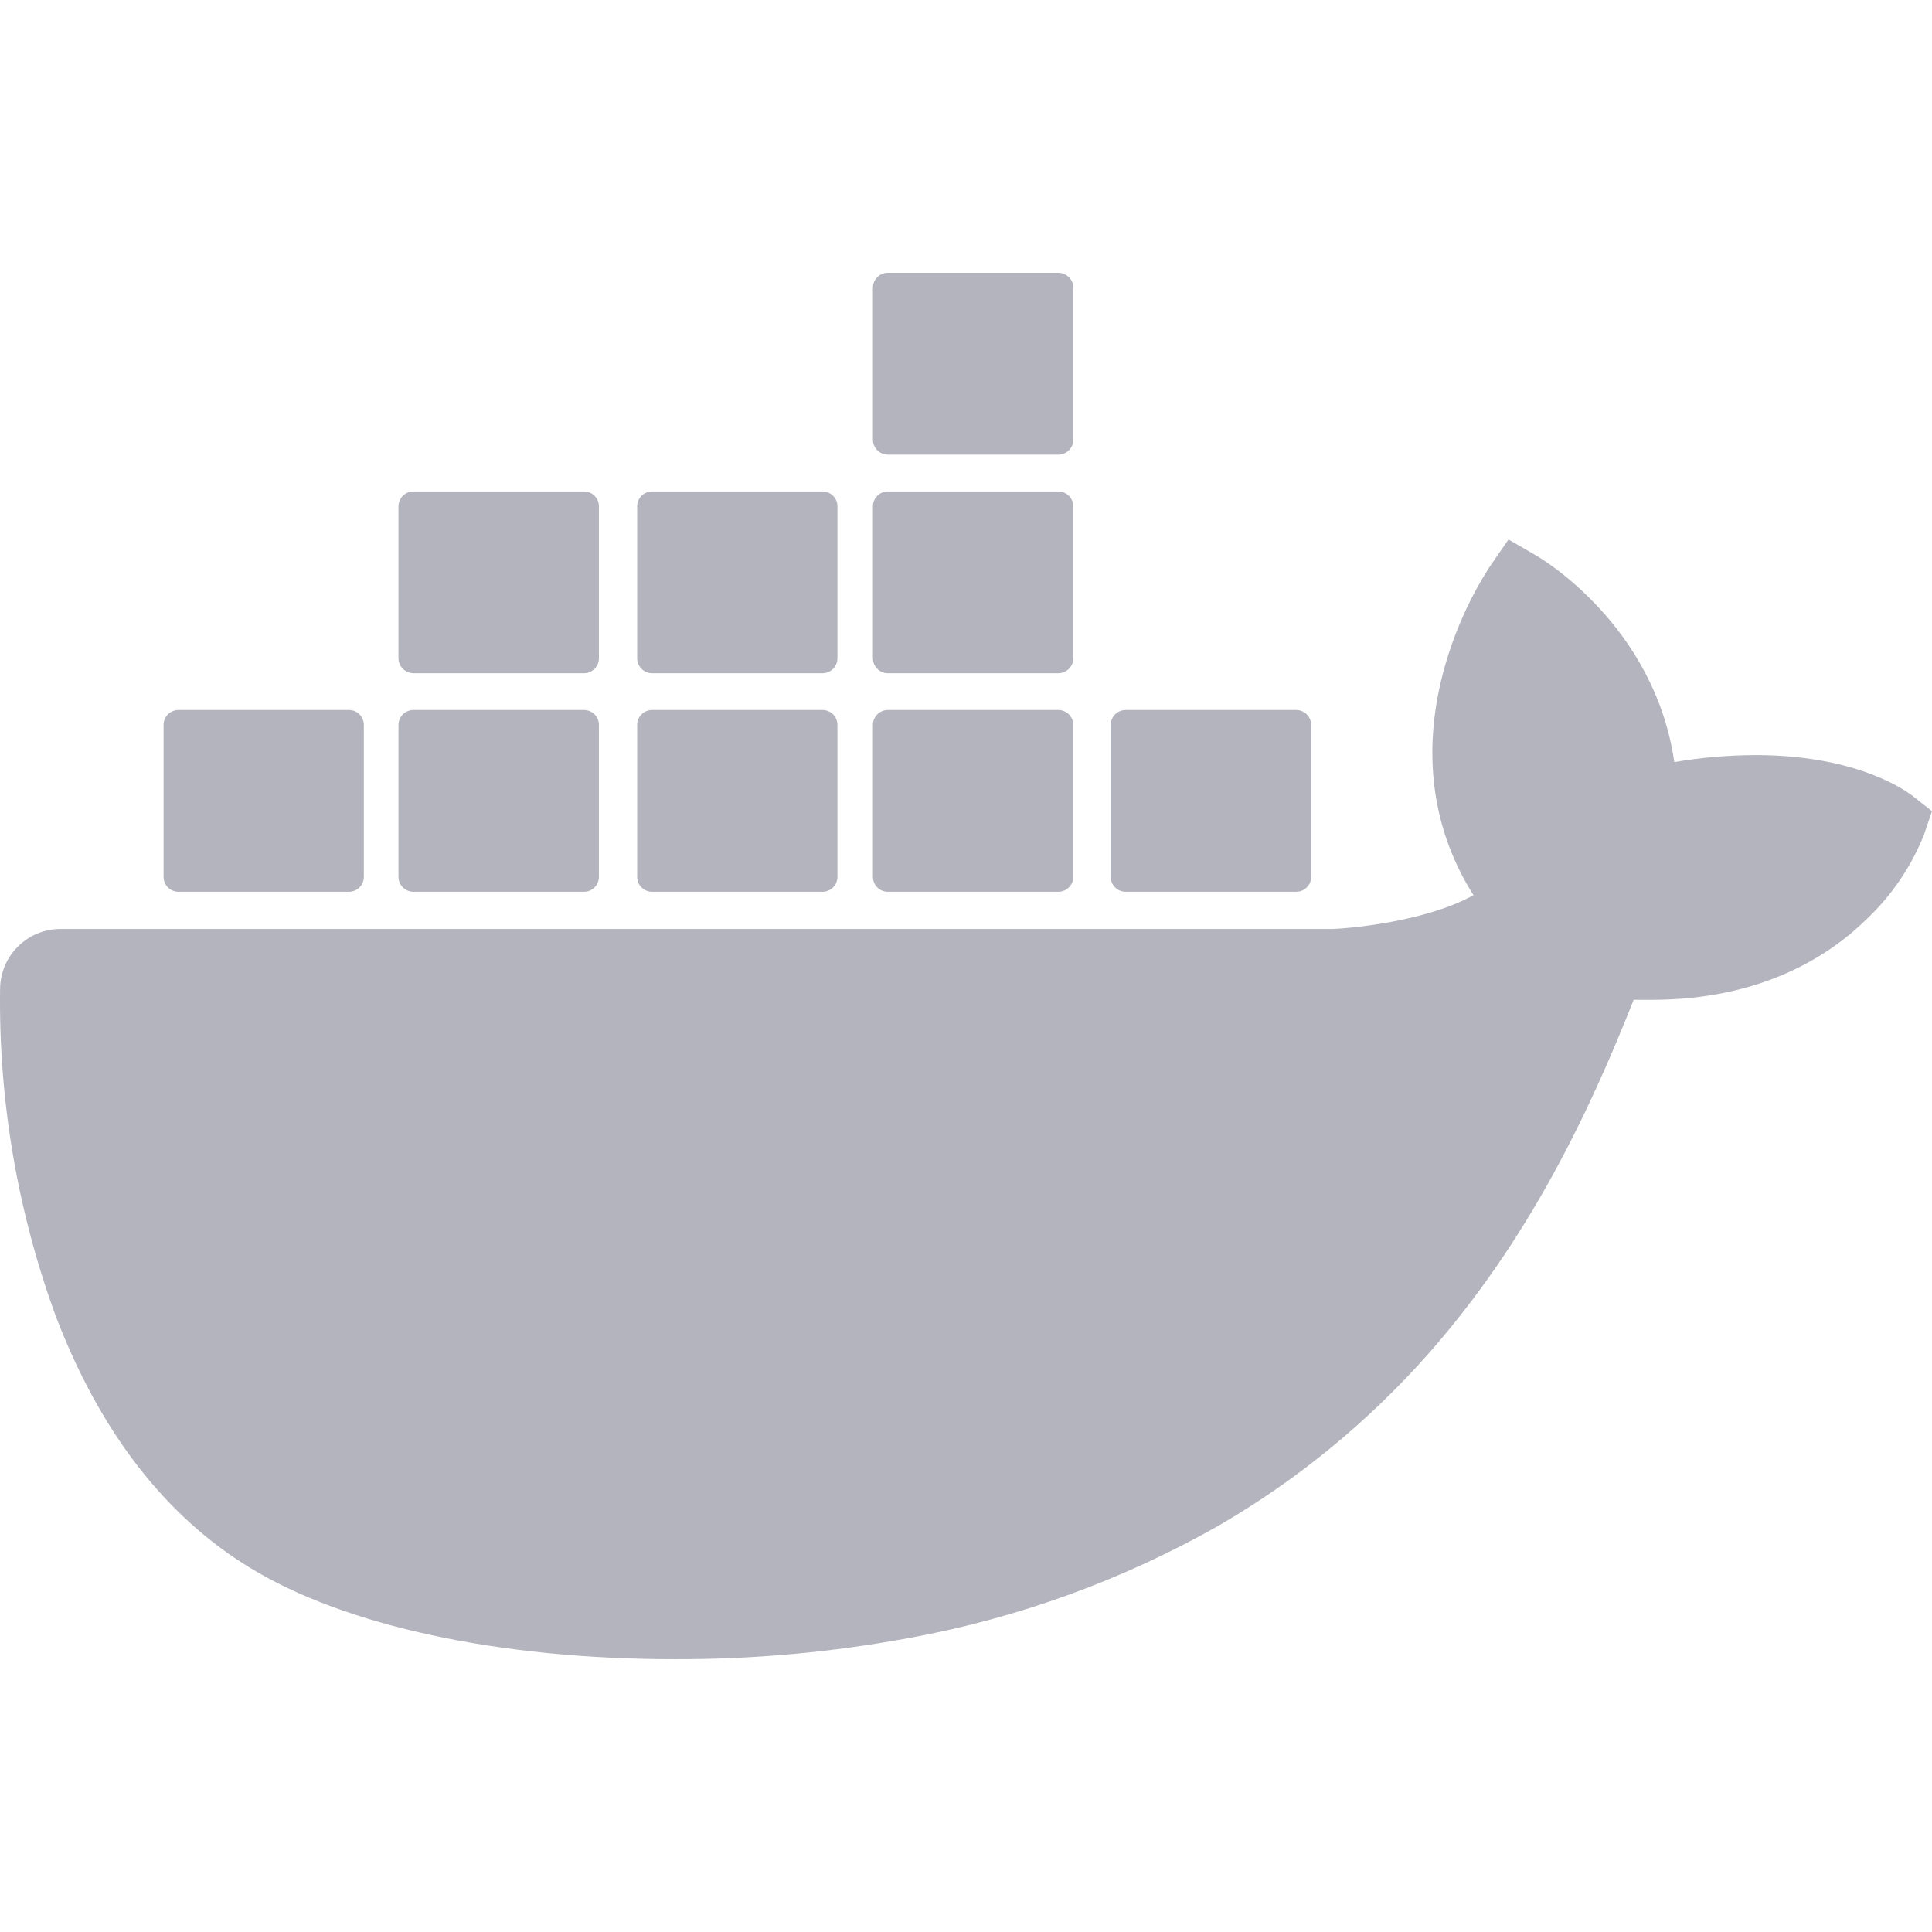
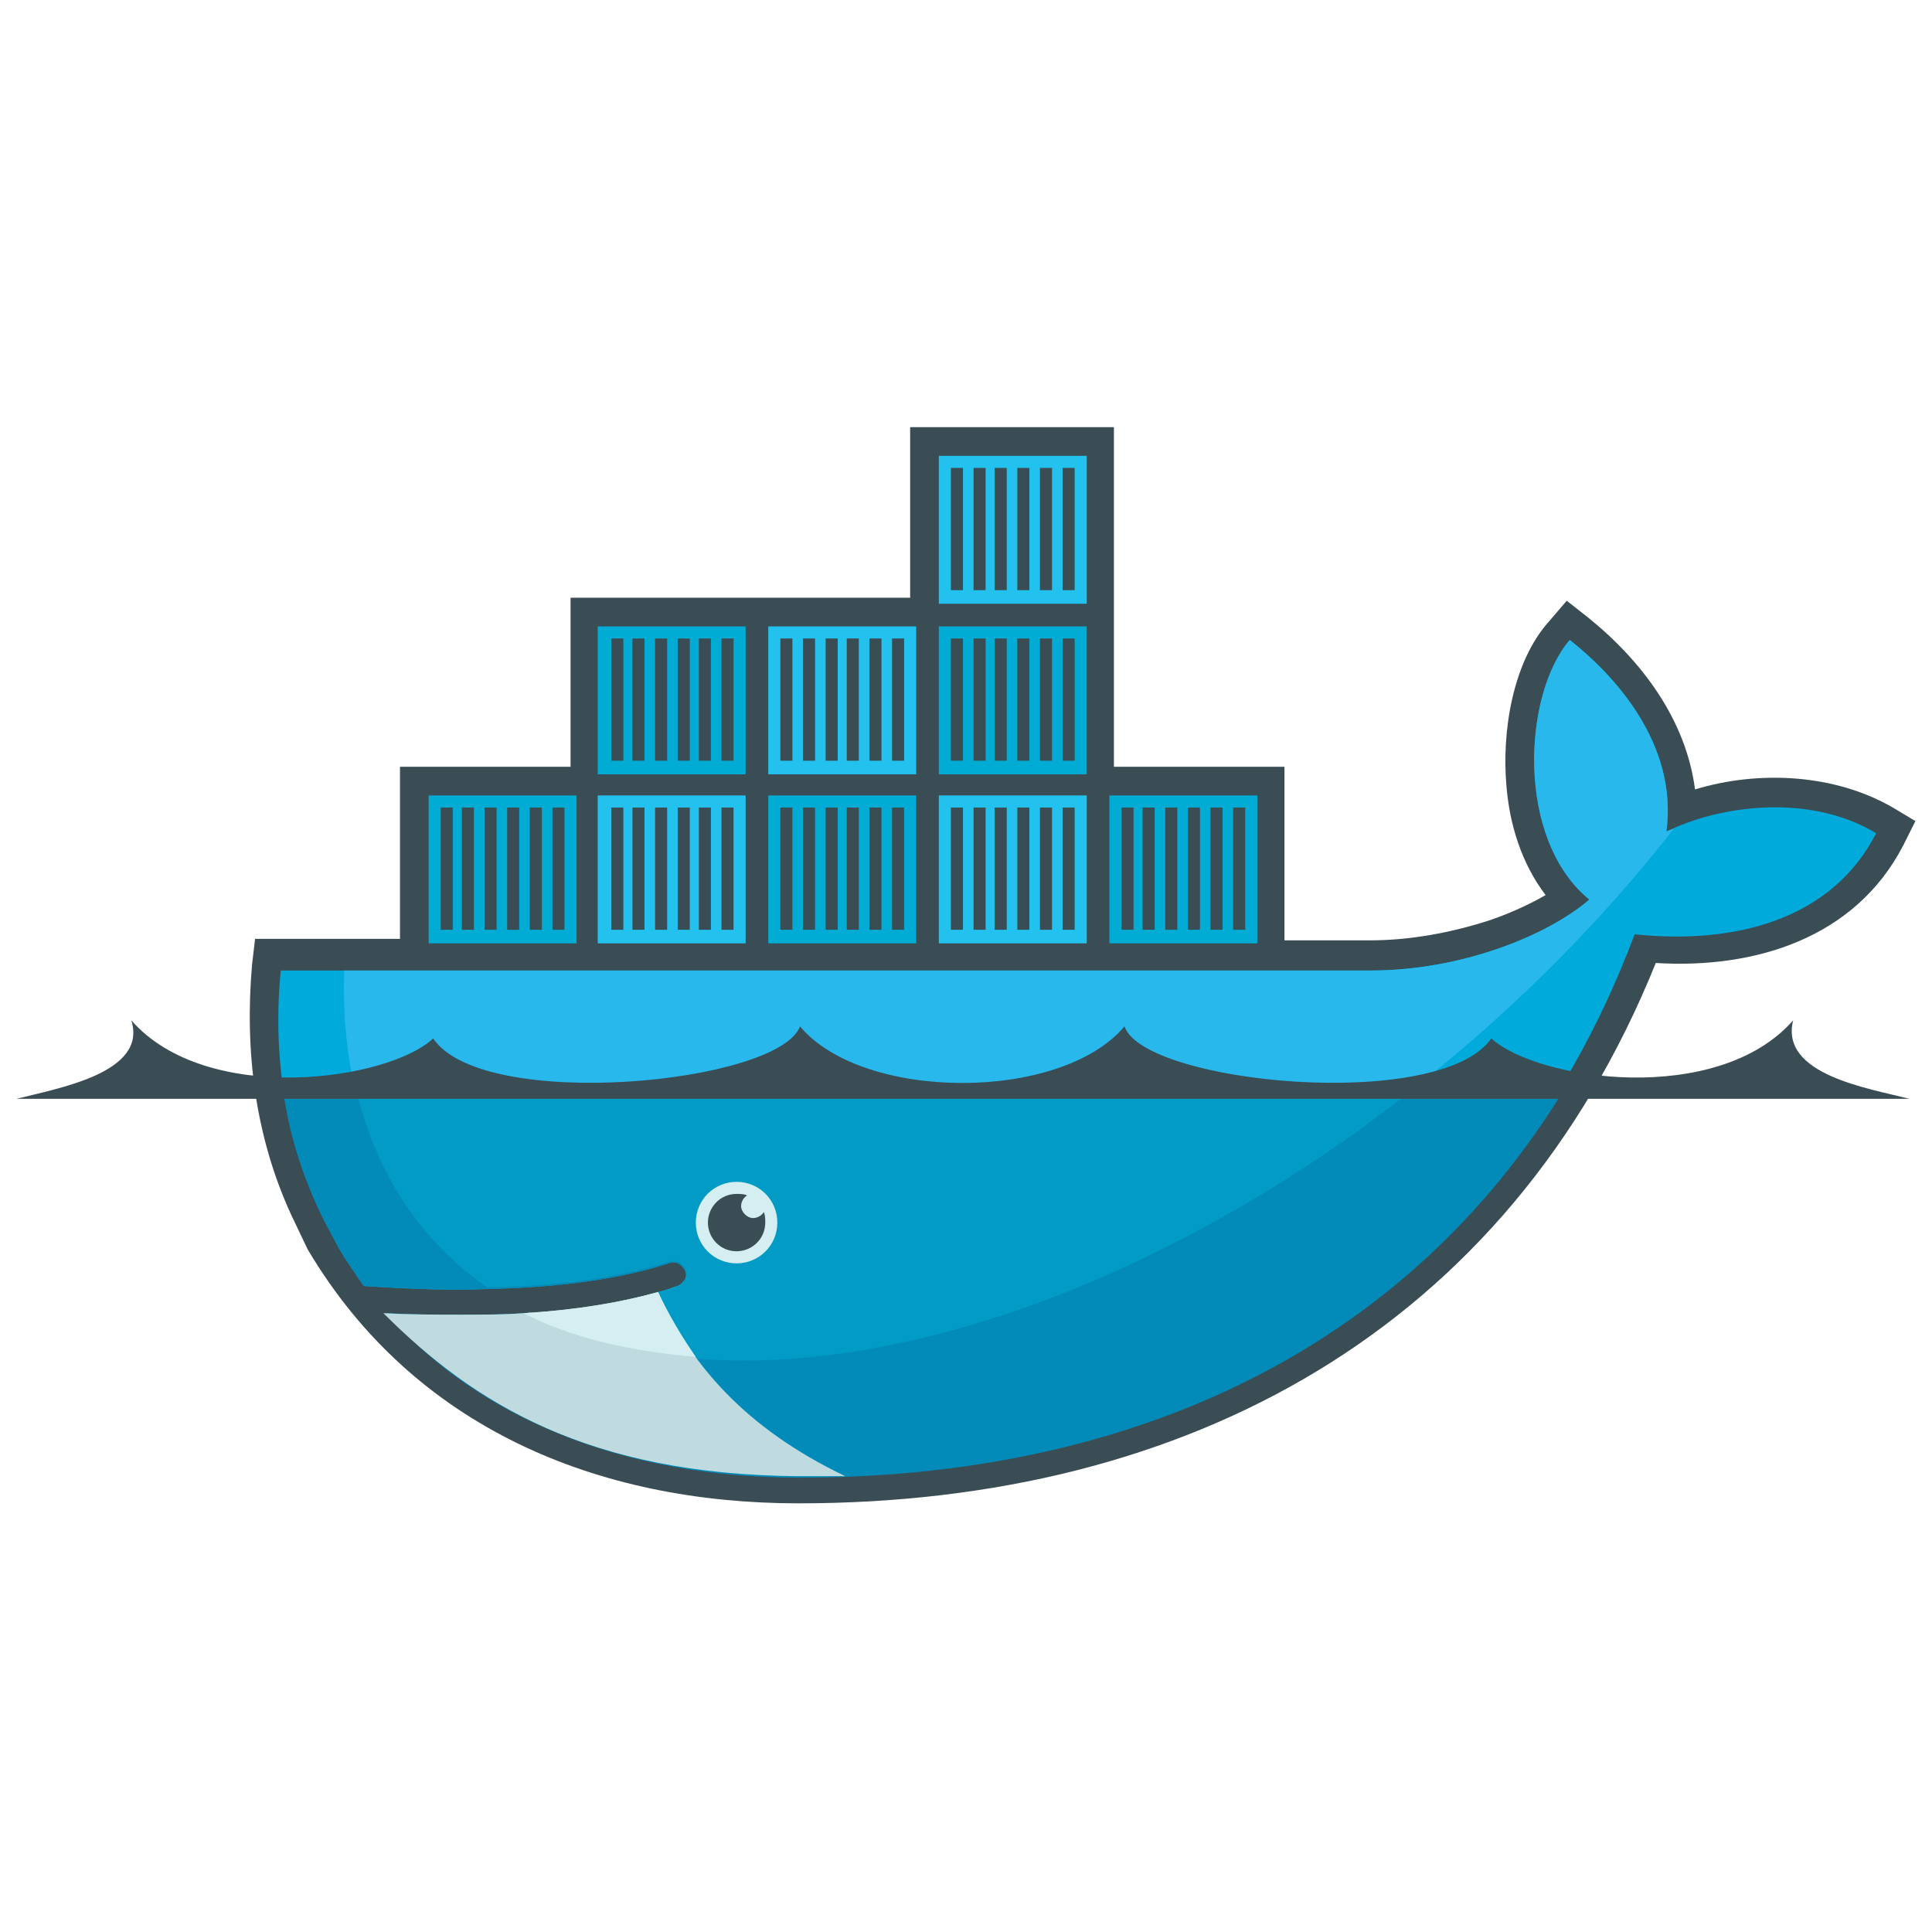
- <svg xmlns="http://www.w3.org/2000/svg" fill="#b4b4be" role="img" viewBox="0 0 24 24">
-   <path d="M13.983 11.078h2.119a.186.186 0 00.186-.185V9.006a.186.186 0 00-.186-.186h-2.119a.185.185 0 00-.185.185v1.888c0 .102.083.185.185.185m-2.954-5.43h2.118a.186.186 0 00.186-.186V3.574a.186.186 0 00-.186-.185h-2.118a.185.185 0 00-.185.185v1.888c0 .102.082.185.185.185m0 2.716h2.118a.187.187 0 00.186-.186V6.29a.186.186 0 00-.186-.185h-2.118a.185.185 0 00-.185.185v1.887c0 .102.082.185.185.186m-2.93 0h2.12a.186.186 0 00.184-.186V6.29a.185.185 0 00-.185-.185H8.1a.185.185 0 00-.185.185v1.887c0 .102.083.185.185.186m-2.964 0h2.119a.186.186 0 00.185-.186V6.29a.185.185 0 00-.185-.185H5.136a.186.186 0 00-.186.185v1.887c0 .102.084.185.186.186m5.893 2.715h2.118a.186.186 0 00.186-.185V9.006a.186.186 0 00-.186-.186h-2.118a.185.185 0 00-.185.185v1.888c0 .102.082.185.185.185m-2.93 0h2.12a.185.185 0 00.184-.185V9.006a.185.185 0 00-.184-.186h-2.12a.185.185 0 00-.184.185v1.888c0 .102.083.185.185.185m-2.964 0h2.119a.185.185 0 00.185-.185V9.006a.185.185 0 00-.184-.186h-2.12a.186.186 0 00-.186.186v1.887c0 .102.084.185.186.185m-2.92 0h2.12a.185.185 0 00.184-.185V9.006a.185.185 0 00-.184-.186h-2.12a.185.185 0 00-.184.185v1.888c0 .102.082.185.185.185M23.763 9.89c-.065-.051-.672-.51-1.954-.51-.338.001-.676.03-1.01.087-.248-1.7-1.653-2.53-1.716-2.566l-.344-.199-.226.327c-.284.438-.49.922-.612 1.43-.23.97-.09 1.882.403 2.661-.595.332-1.55.413-1.744.42H.751a.751.751 0 00-.75.748 11.376 11.376 0 00.692 4.062c.545 1.428 1.355 2.48 2.41 3.124 1.18.723 3.1 1.137 5.275 1.137.983.003 1.963-.086 2.93-.266a12.248 12.248 0 003.823-1.389c.98-.567 1.86-1.288 2.61-2.136 1.252-1.418 1.998-2.997 2.553-4.4h.221c1.372 0 2.215-.549 2.68-1.009.309-.293.55-.65.707-1.046l.098-.288Z" />
+ <svg xmlns="http://www.w3.org/2000/svg" viewBox="0 0 128 128">
+   <path fill-rule="evenodd" clip-rule="evenodd" fill="#3A4D54" d="M73.8 50.8h11.3v11.5h5.7c2.6 0 5.3-.5 7.8-1.3 1.2-.4 2.6-1 3.8-1.7-1.6-2.1-2.4-4.7-2.6-7.3-.3-3.5.4-8.1 2.8-10.8l1.2-1.4 1.4 1.1c3.6 2.9 6.5 6.8 7.1 11.4 4.3-1.3 9.3-1 13.1 1.2l1.5.9-.8 1.6c-3.2 6.2-9.9 8.2-16.4 7.8-9.8 24.3-31 35.8-56.8 35.8-13.3 0-25.5-5-32.5-16.8l-.1-.2-1-2.1c-2.4-5.2-3.1-10.9-2.6-16.6l.2-1.7h9.6V50.8h11.3V39.6h22.5V28.3h13.5v22.5z" />
+   <path fill="#00AADA" d="M110.4 55.1c.8-5.9-3.6-10.5-6.4-12.7-3.1 3.6-3.6 13.2 1.3 17.2-2.8 2.4-8.5 4.7-14.5 4.7H18.6c-.6 6.2.5 11.9 3 16.8l.8 1.5c.5.9 1.1 1.7 1.7 2.6 3 .2 5.7.3 8.2.2 4.9-.1 8.9-.7 12-1.7.5-.2.9.1 1.1.5.2.5-.1.9-.5 1.1-.4.1-.8.3-1.3.4-2.4.7-5 1.1-8.3 1.3h-.6c-1.3.1-2.7.1-4.2.1-1.6 0-3.1 0-4.9-.1 6 6.8 15.4 10.8 27.2 10.8 25 0 46.2-11.1 55.5-35.9 6.7.7 13.1-1 16-6.7-4.5-2.7-10.5-1.8-13.9-.1z" />
+   <path fill="#28B8EB" d="M110.4 55.1c.8-5.9-3.6-10.5-6.4-12.7-3.1 3.6-3.6 13.2 1.3 17.2-2.8 2.4-8.5 4.7-14.5 4.7h-68c-.3 9.5 3.2 16.7 9.5 21 4.9-.1 8.9-.7 12-1.7.5-.2.9.1 1.1.5.2.5-.1.9-.5 1.1-.4.1-.8.3-1.3.4-2.4.7-5.2 1.2-8.5 1.4l-.1-.1c8.5 4.4 20.8 4.3 35-1.1 15.8-6.1 30.6-17.7 40.9-30.9-.2.1-.4.1-.5.2z" />
+   <path fill="#028BB8" d="M18.7 71.8c.4 3.3 1.4 6.4 2.9 9.3l.8 1.5c.5.9 1.1 1.7 1.7 2.6 3 .2 5.7.3 8.2.2 4.9-.1 8.9-.7 12-1.7.5-.2.9.1 1.1.5.2.5-.1.9-.5 1.1-.4.1-.8.3-1.3.4-2.4.7-5.2 1.2-8.5 1.4h-.4c-1.3.1-2.7.1-4.1.1-1.6 0-3.2 0-4.9-.1 6 6.8 15.5 10.8 27.3 10.8 21.4 0 40-8.1 50.8-26H18.7v-.1z" />
+   <path fill="#019BC6" d="M23.5 71.8c1.3 5.8 4.3 10.4 8.8 13.5 4.9-.1 8.9-.7 12-1.7.5-.2.9.1 1.1.5.2.5-.1.9-.5 1.1-.4.1-.8.3-1.3.4-2.4.7-5.2 1.2-8.6 1.4 8.5 4.4 20.8 4.3 34.9-1.1 8.5-3.3 16.8-8.2 24.2-14.1H23.5z" />
+   <path fill-rule="evenodd" clip-rule="evenodd" fill="#00ACD3" d="M28.4 52.7h9.8v9.8h-9.8v-9.8zm.8.8h.8v8.1h-.8v-8.1zm1.4 0h.8v8.1h-.8v-8.1zm1.5 0h.8v8.1h-.8v-8.1zm1.5 0h.8v8.1h-.8v-8.1zm1.5 0h.8v8.1h-.8v-8.1zm1.5 0h.8v8.1h-.8v-8.1zm3-12h9.8v9.8h-9.8v-9.8zm.9.8h.8v8.1h-.8v-8.1zm1.4 0h.8v8.1h-.8v-8.1zm1.5 0h.8v8.1h-.8v-8.1zm1.5 0h.8v8.1h-.8v-8.1zm1.4 0h.8v8.1h-.8v-8.1zm1.5 0h.8v8.1h-.8v-8.1z" />
+   <path fill-rule="evenodd" clip-rule="evenodd" fill="#23C2EE" d="M39.6 52.7h9.8v9.8h-9.8v-9.8zm.9.8h.8v8.1h-.8v-8.1zm1.4 0h.8v8.1h-.8v-8.1zm1.5 0h.8v8.1h-.8v-8.1zm1.5 0h.8v8.1h-.8v-8.1zm1.4 0h.8v8.1h-.8v-8.1zm1.5 0h.8v8.1h-.8v-8.1z" />
+   <path fill-rule="evenodd" clip-rule="evenodd" fill="#00ACD3" d="M50.9 52.7h9.8v9.8h-9.8v-9.8zm.8.8h.8v8.1h-.8v-8.1zm1.5 0h.8v8.1h-.8v-8.1zm1.5 0h.8v8.1h-.8v-8.1zm1.4 0h.8v8.1h-.8v-8.1zm1.5 0h.8v8.1h-.8v-8.1zm1.5 0h.8v8.1h-.8v-8.1z" />
+   <path fill-rule="evenodd" clip-rule="evenodd" fill="#23C2EE" d="M50.9 41.5h9.8v9.8h-9.8v-9.8zm.8.8h.8v8.1h-.8v-8.1zm1.5 0h.8v8.1h-.8v-8.1zm1.5 0h.8v8.1h-.8v-8.1zm1.4 0h.8v8.1h-.8v-8.1zm1.5 0h.8v8.1h-.8v-8.1zm1.5 0h.8v8.1h-.8v-8.1zm3.1 10.4H72v9.8h-9.8v-9.8zm.8.8h.8v8.1H63v-8.1zm1.5 0h.8v8.1h-.8v-8.1zm1.4 0h.8v8.1h-.8v-8.1zm1.5 0h.8v8.1h-.8v-8.1zm1.5 0h.8v8.1h-.8v-8.1zm1.5 0h.8v8.1h-.8v-8.1z" />
+   <path fill-rule="evenodd" clip-rule="evenodd" fill="#00ACD3" d="M62.2 41.5H72v9.8h-9.8v-9.8zm.8.8h.8v8.1H63v-8.1zm1.5 0h.8v8.1h-.8v-8.1zm1.4 0h.8v8.1h-.8v-8.1zm1.5 0h.8v8.1h-.8v-8.1zm1.5 0h.8v8.1h-.8v-8.1zm1.5 0h.8v8.1h-.8v-8.1z" />
+   <path fill-rule="evenodd" clip-rule="evenodd" fill="#23C2EE" d="M62.2 30.2H72V40h-9.8v-9.8zm.8.8h.8v8.1H63V31zm1.5 0h.8v8.1h-.8V31zm1.4 0h.8v8.1h-.8V31zm1.5 0h.8v8.1h-.8V31zm1.5 0h.8v8.1h-.8V31zm1.5 0h.8v8.1h-.8V31z" />
+   <path fill-rule="evenodd" clip-rule="evenodd" fill="#00ACD3" d="M73.5 52.7h9.8v9.8h-9.8v-9.8zm.8.8h.8v8.1h-.8v-8.1zm1.4 0h.8v8.1h-.8v-8.1zm1.5 0h.8v8.1h-.8v-8.1zm1.5 0h.8v8.1h-.8v-8.1zm1.5 0h.8v8.1h-.8v-8.1zm1.5 0h.8v8.1h-.8v-8.1z" />
+   <path fill-rule="evenodd" clip-rule="evenodd" fill="#D4EEF1" d="M48.8 78.3c1.5 0 2.7 1.2 2.7 2.7 0 1.5-1.2 2.7-2.7 2.7-1.5 0-2.7-1.2-2.7-2.7 0-1.5 1.2-2.7 2.7-2.7" />
+   <path fill-rule="evenodd" clip-rule="evenodd" fill="#3A4D54" d="M48.8 79.1c.2 0 .5 0 .7.1-.2.1-.4.4-.4.7 0 .4.4.8.8.8.3 0 .6-.2.7-.4.1.2.1.5.1.7 0 1.1-.9 1.9-1.9 1.9-1.1 0-1.9-.9-1.9-1.9 0-1 .8-1.9 1.9-1.9M1.1 72.8h125.4c-2.7-.7-8.6-1.6-7.7-5.2-5 5.7-16.9 4-20 1.2-3.4 4.9-23 3-24.3-.8-4.2 5-17.3 5-21.5 0-1.4 3.8-21 5.7-24.3.8-3 2.8-15 4.5-20-1.2 1.1 3.5-4.9 4.5-7.6 5.2" />
+   <path fill="#BFDBE0" d="M56 97.8c-6.7-3.2-10.3-7.5-12.4-12.2-2.5.7-5.5 1.2-8.9 1.4-1.3.1-2.7.1-4.1.1-1.7 0-3.4 0-5.2-.1 6 6 13.6 10.7 27.5 10.8H56z" />
+   <path fill="#D4EEF1" d="M46.1 89.9c-.9-1.3-1.8-2.8-2.5-4.3-2.5.7-5.5 1.2-8.9 1.4 2.3 1.2 5.7 2.4 11.4 2.9z" />
</svg>
